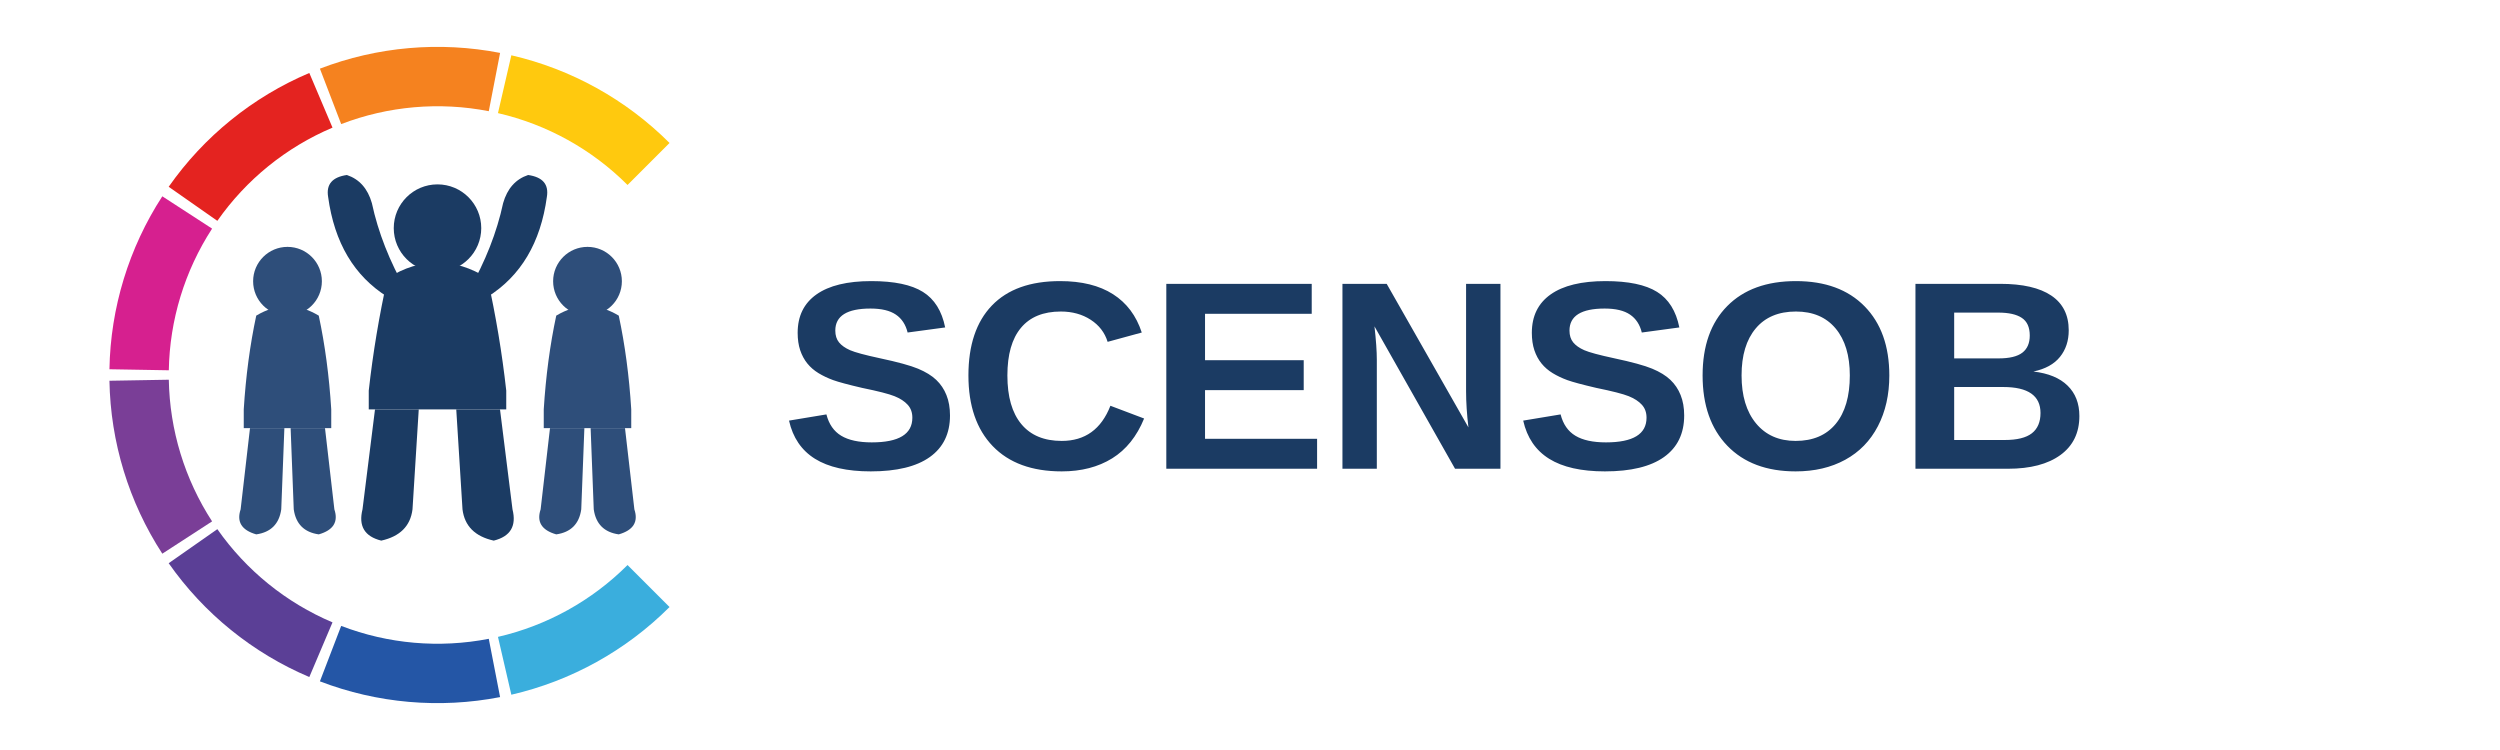
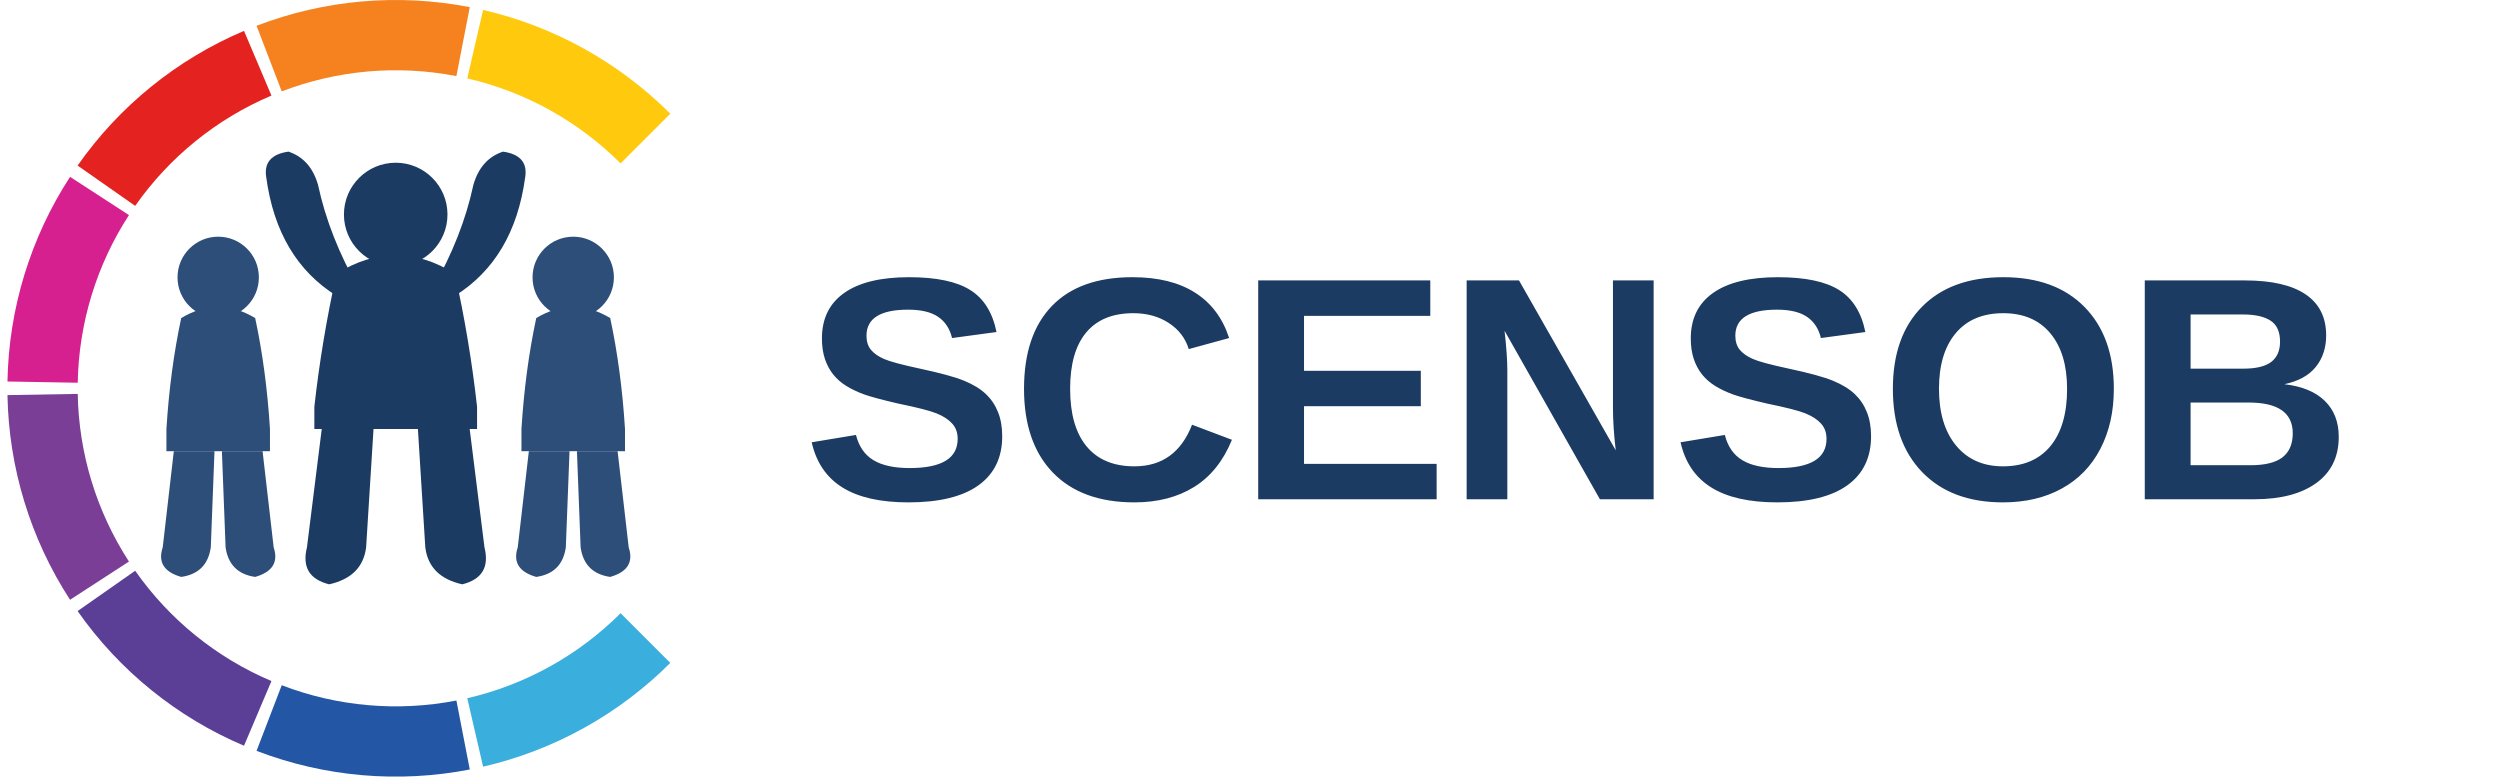
- <svg xmlns="http://www.w3.org/2000/svg" viewBox="0 0 800 240">
+ <svg xmlns="http://www.w3.org/2000/svg" viewBox="33 15 676 210">
  <path d="M214.25,194.25 A105,105 0 0,1 163.63,222.31 L159.35,203.80 A86,86 0 0,0 200.81,180.81 Z" fill="#3AAEDD" />
  <path d="M160.03,223.07 A105,105 0 0,1 102.37,218.03 L109.18,200.29 A86,86 0 0,0 156.41,204.42 Z" fill="#2456A6" />
  <path d="M98.98,216.65 A105,105 0 0,1 53.98,180.23 L69.55,169.33 A86,86 0 0,0 106.40,199.16 Z" fill="#5B3F96" />
  <path d="M51.94,177.18 A105,105 0 0,1 35.02,121.84 L54.02,121.51 A86,86 0 0,0 67.87,166.84 Z" fill="#7A3E97" />
  <path d="M35.02,118.16 A105,105 0 0,1 51.94,62.82 L67.87,73.16 A86,86 0 0,0 54.02,118.49 Z" fill="#D6208F" />
  <path d="M53.98,59.77 A105,105 0 0,1 98.98,23.35 L106.40,40.84 A86,86 0 0,0 69.55,70.67 Z" fill="#E42320" />
  <path d="M102.37,21.97 A105,105 0 0,1 160.03,16.93 L156.41,35.58 A86,86 0 0,0 109.18,39.71 Z" fill="#F5821F" />
  <path d="M163.63,17.69 A105,105 0 0,1 214.25,45.75 L200.81,59.19 A86,86 0 0,0 159.35,36.20 Z" fill="#FFC90E" />
  <g transform="translate(0,15)">
    <g fill="#2E4E7A">
      <circle cx="92" cy="75" r="11" />
      <path d="M82,86 Q79,100 78,116 L78,122 L106,122 L106,116 Q105,100 102,86 Q92,80 82,86 Z" />
      <path d="M80,122 L91,122 L90,148 Q89,155 82,156 Q75,154 77,148 Z" />
      <path d="M104,122 L93,122 L94,148 Q95,155 102,156 Q109,154 107,148 Z" />
      <circle cx="188" cy="75" r="11" />
      <path d="M198,86 Q201,100 202,116 L202,122 L174,122 L174,116 Q175,100 178,86 Q188,80 198,86 Z" />
      <path d="M200,122 L189,122 L190,148 Q191,155 198,156 Q205,154 203,148 Z" />
      <path d="M176,122 L187,122 L186,148 Q185,155 178,156 Q171,154 173,148 Z" />
    </g>
    <g fill="#1B3B63">
      <path d="M124,80 Q108,70 105,48 Q104,42 111,41 Q117,43 119,50 Q122,64 130,78 Z" />
      <path d="M156,80 Q172,70 175,48 Q176,42 169,41 Q163,43 161,50 Q158,64 150,78 Z" />
      <circle cx="140" cy="58" r="14" />
      <path d="M124,74 Q120,92 118,110 L118,116 L162,116 L162,110 Q160,92 156,74 Q140,64 124,74 Z" />
      <path d="M120,116 L134,116 L132,148 Q131,156 122,158 Q114,156 116,148 Z" />
      <path d="M160,116 L146,116 L148,148 Q149,156 158,158 Q166,156 164,148 Z" />
    </g>
  </g>
  <text x="250" y="150" font-family="'Arial Black', Arial, 'Segoe UI', sans-serif" font-weight="900" font-size="86" letter-spacing="-1" fill="#1B3B63">SCENSOB</text>
</svg>
